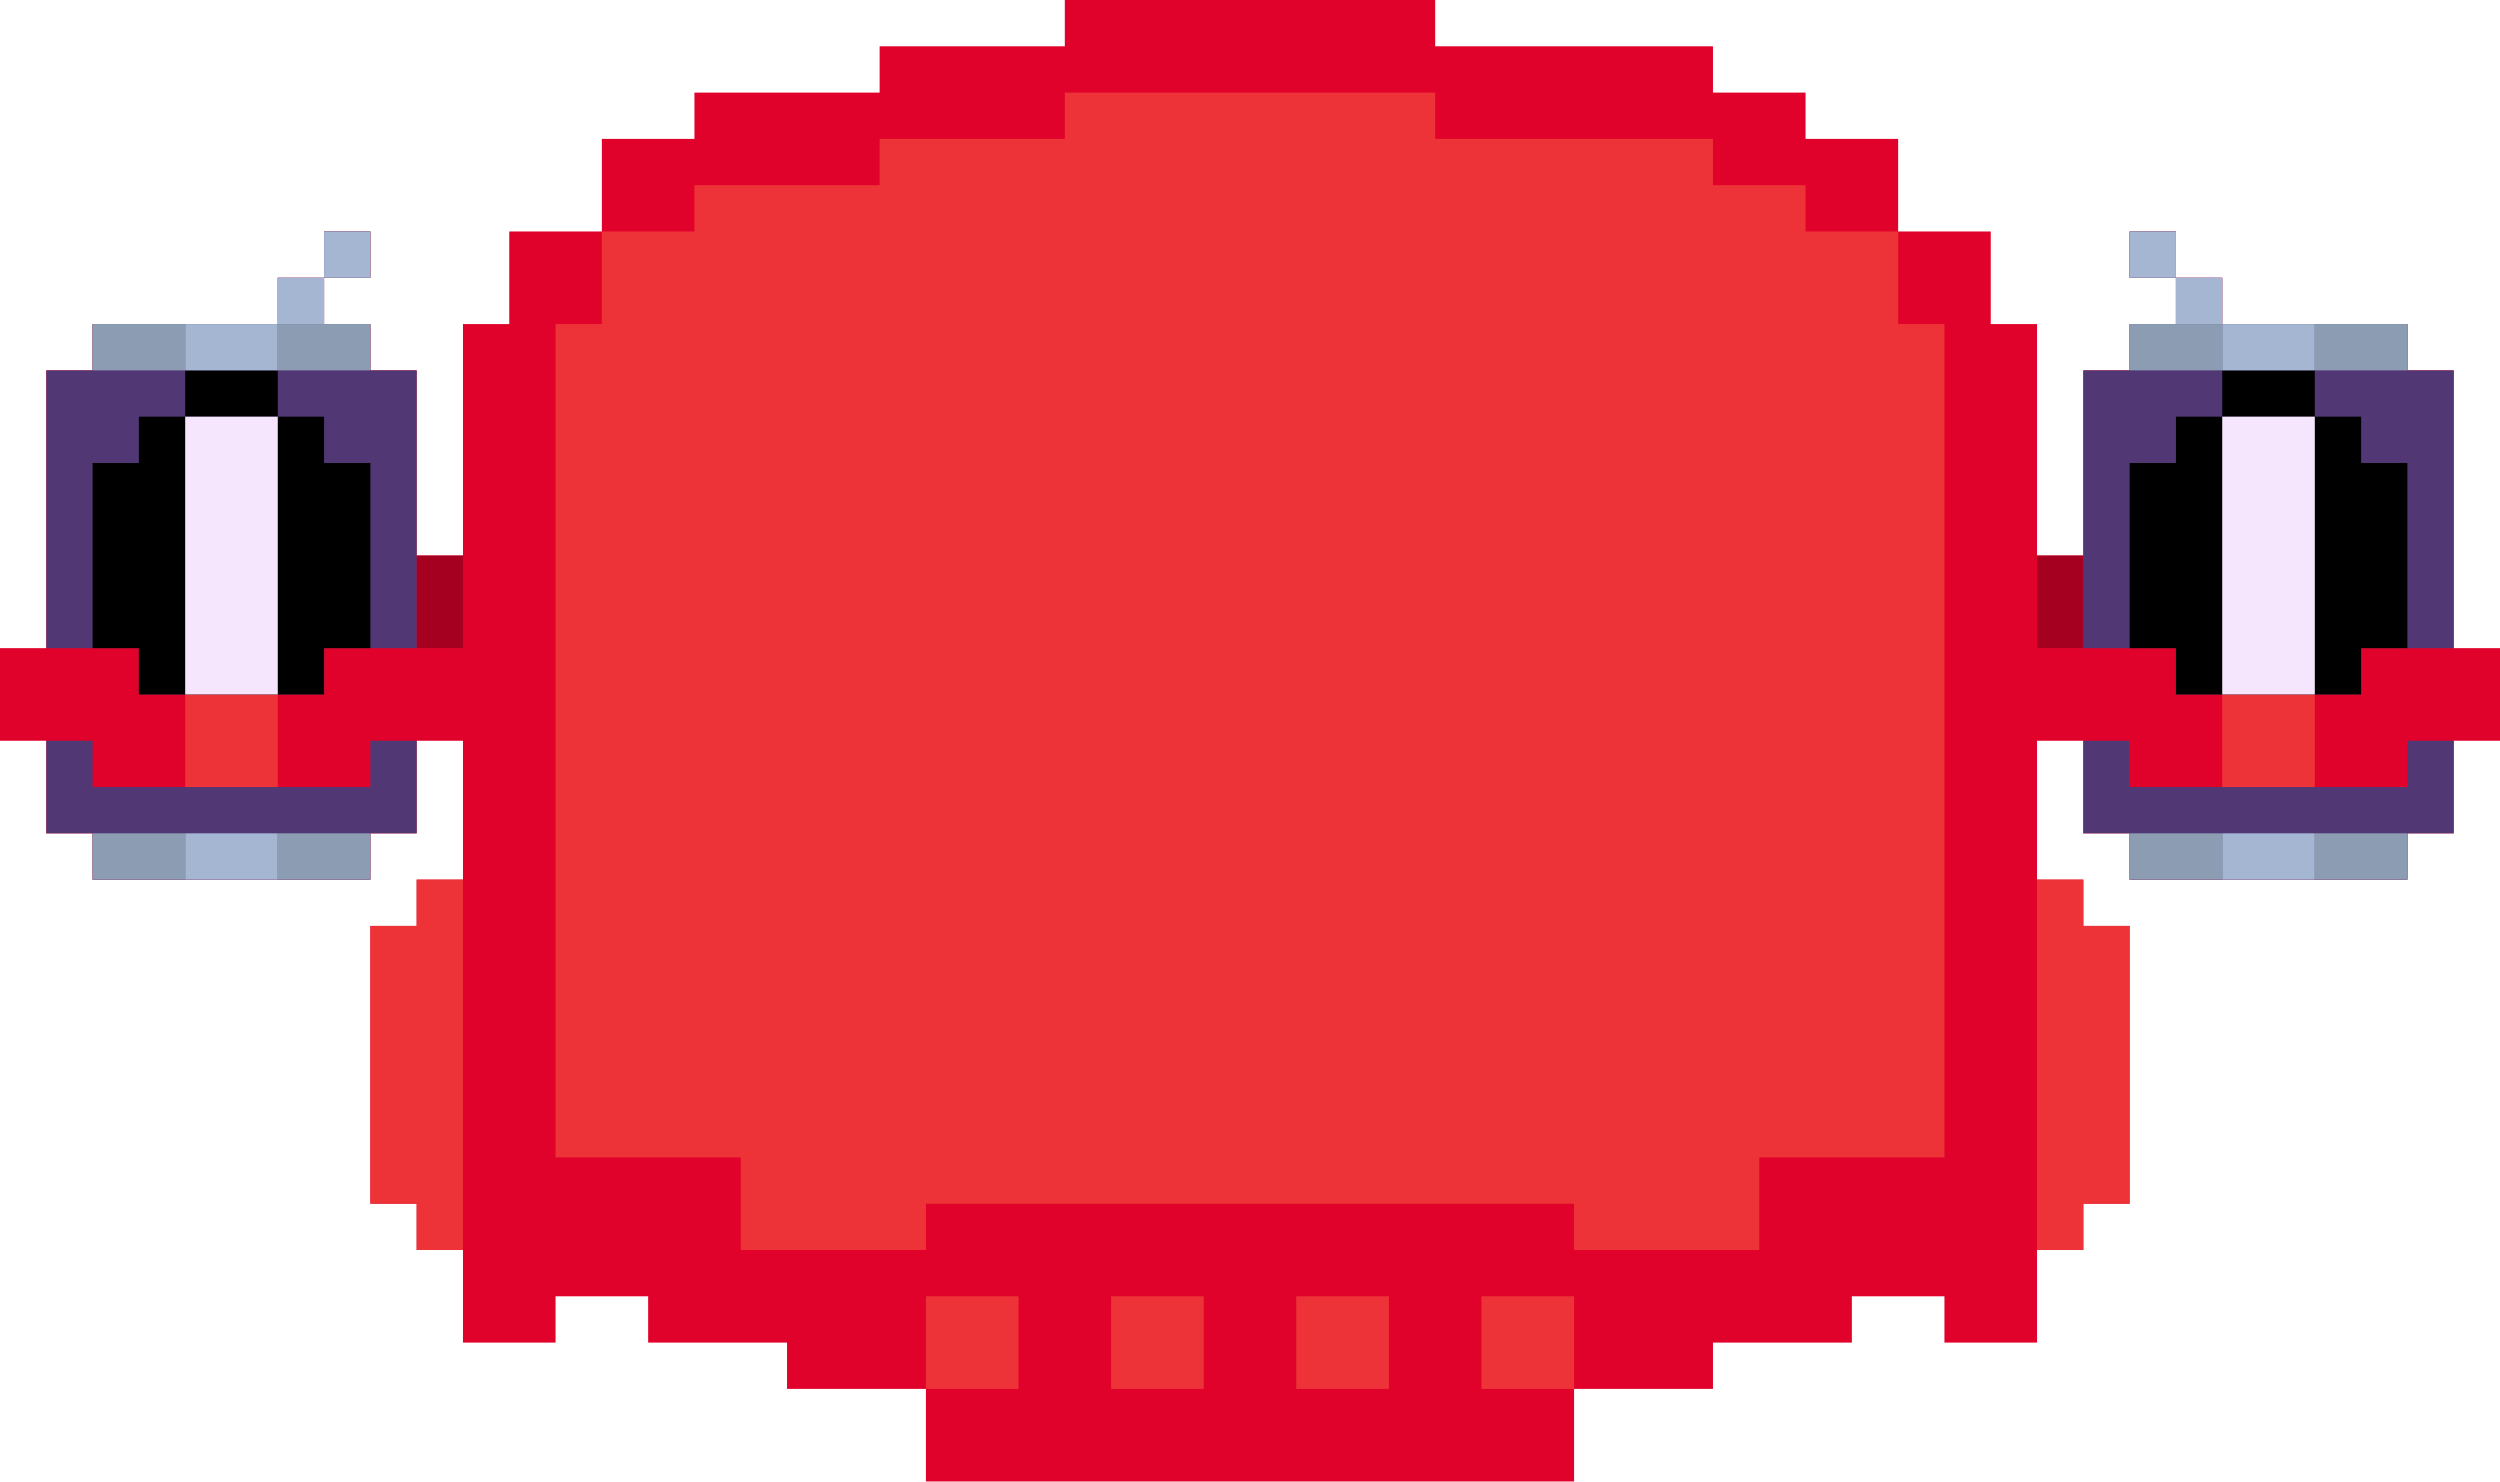
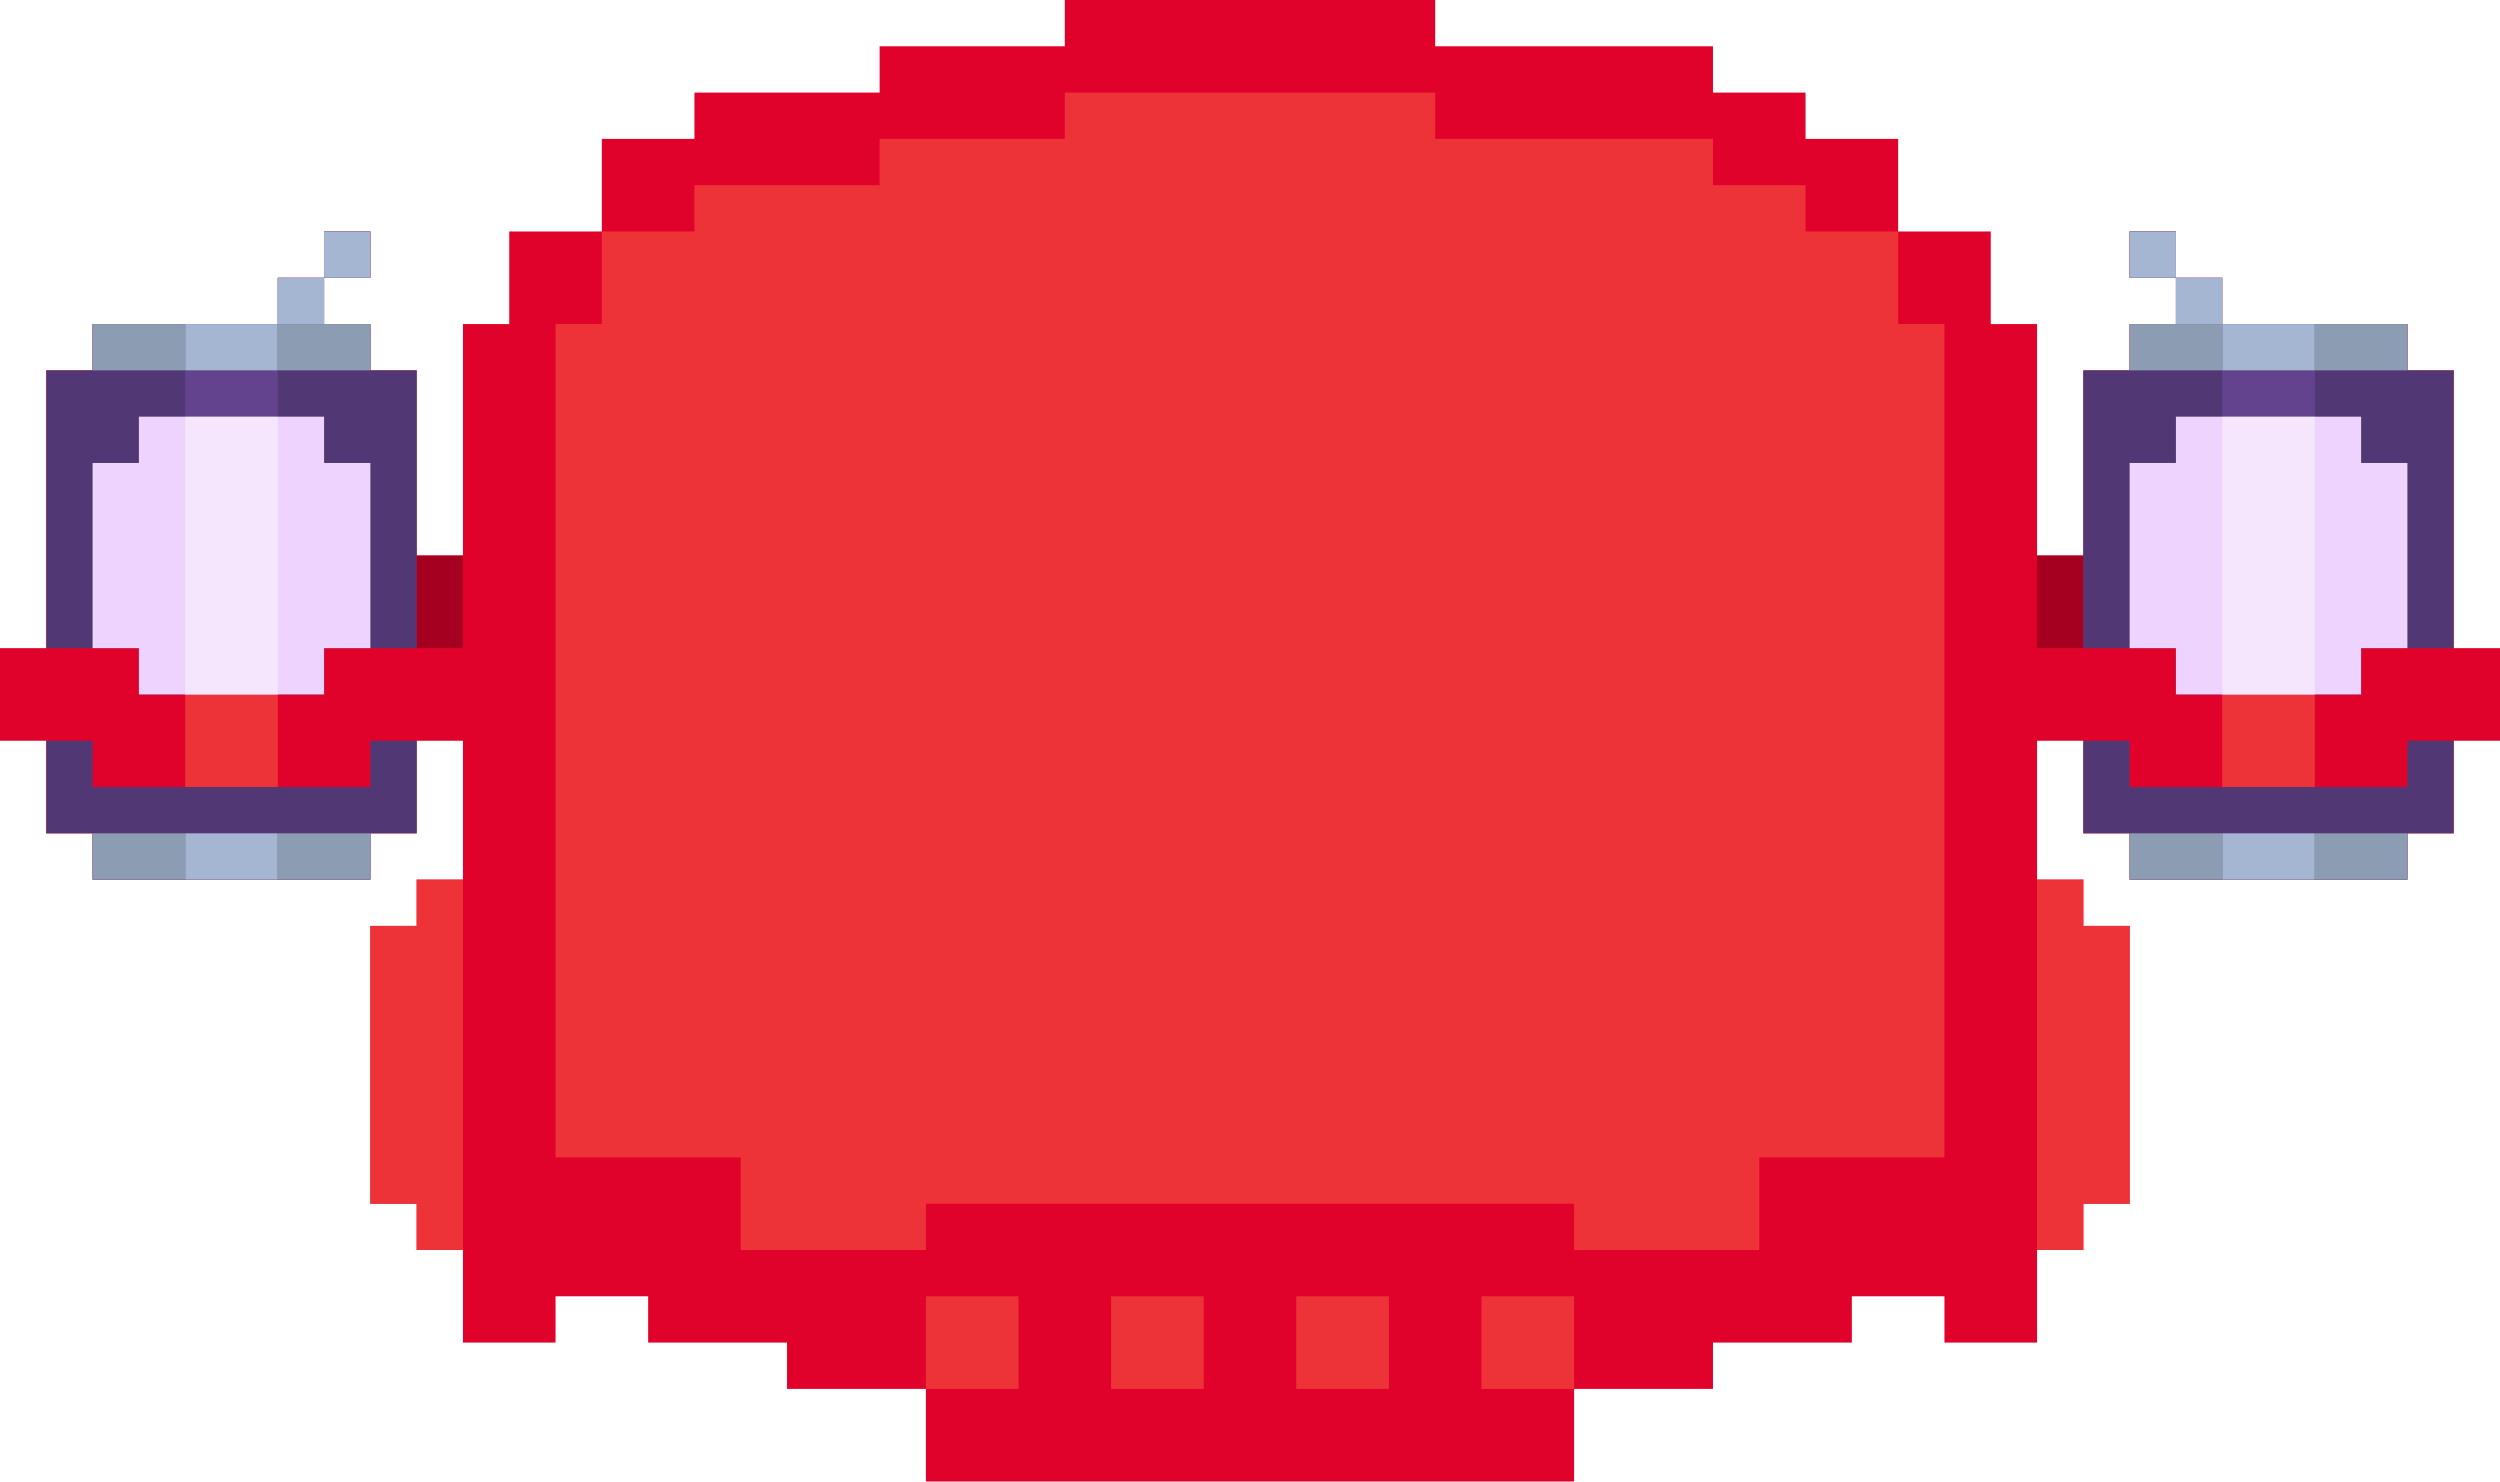
<svg xmlns="http://www.w3.org/2000/svg" viewBox="0 0 54 32">
  <g fill="#e0022b">
    <path d="M46 5h1v1h-1z" />
    <path d="M53 14V8h-1V7h-4V6h-1v1h-1v1h-1v4h-1V7h-1V5h-2V3h-2V2h-2V1h-6V0h-8v1h-4v1h-4v1h-2v2h-2v2h-1v5H9V8H8V7H7V6H6v1H2v1H1v6H0v2h1v2h1v1h6v-1h1v-2h1v3H9v1H8v6h1v1h1v2h2v-1h2v1h3v1h3v2h14v-2h3v-1h3v-1h2v1h2v-2h1v-1h1v-6h-1v-1h-1v-3h1v2h1v1h6v-1h1v-2h1v-2h-1z" />
    <path d="M7 5h1v1H7z" />
  </g>
  <path d="M9 13v1h1v-2H9v1zm35-1v2h1v-2h-1z" fill="#a60020" />
  <g fill="#523775">
    <path d="M8 17H2v-1H1v2h1v1h6v-1h1v-2H8v1zM8 7H7V6H6v1H2v1H1v6h2v1h4v-1h2V8H8V7zm38-2h1v1h-1zm6 12h-6v-1h-1v2h1v1h6v-1h1v-2h-1v1z" />
    <path d="M7 5h1v1H7zm45 3V7h-4V6h-1v1h-1v1h-1v6h2v1h4v-1h2V8h-1z" />
  </g>
  <path d="M4 15h2v2H4zM41 5h-2V4h-2V3h-6V2h-8v1h-4v1h-4v1h-2v2h-1v18h4v2h4v-1h14v1h4v-2h4V7h-1V5zm4 14h-1v8h1v-1h1v-6h-1v-1zM9 20H8v6h1v1h1v-8H9v1zm39-5h2v2h-2zM20 28h2v2h-2zm4 0h2v2h-2zm4 0h2v2h-2zm4 0h2v2h-2z" fill="#ee3338" />
-   <path d="M7 9H3v1H2v4h1v1h4v-1h1v-4H7V9zm44 1V9h-4v1h-1v4h1v1h4v-1h1v-4h-1z" />
-   <path d="M4 8v1h2V8H4zm45 0h-1v1h2V8h-1z" />
+   <path d="M7 9H3v1H2v4h1v1h4v-1h1v-4H7V9zm44 1V9h-4v1h-1v4h1v1h4v-1h1v-4h-1z" fill="#edd3fd" />
+   <path d="M4 8v1h2V8H4zm45 0h-1v1h2V8h-1z" fill="#64438e" />
  <g fill="#a4b6d1">
    <path d="M4 18v1h2v-1H4zM47 6h1v1h-1z" />
    <path d="M46 5h1v1h-1zM4 7v1h2V7H4z" />
    <path d="M48 18v1h2v-1h-2zM6 6h1v1H6z" />
    <path d="M7 5h1v1H7zm42 2h-1v1h2V7h-1z" />
  </g>
  <path d="M6 18v1h2v-1H6zm-4 0v1h2v-1H2zM6 7v1h2V7H6zM2 7v1h2V7H2zm44 11v1h2v-1h-2zm4 0v1h2v-1h-2zM46 7v1h2V7h-2zm5 0h-1v1h2V7h-1z" fill="#8c9cb3" />
  <path d="M4 11v4h2V9H4v2zm44-2v6h2V9h-2z" fill="#f5e6fd" />
</svg>
